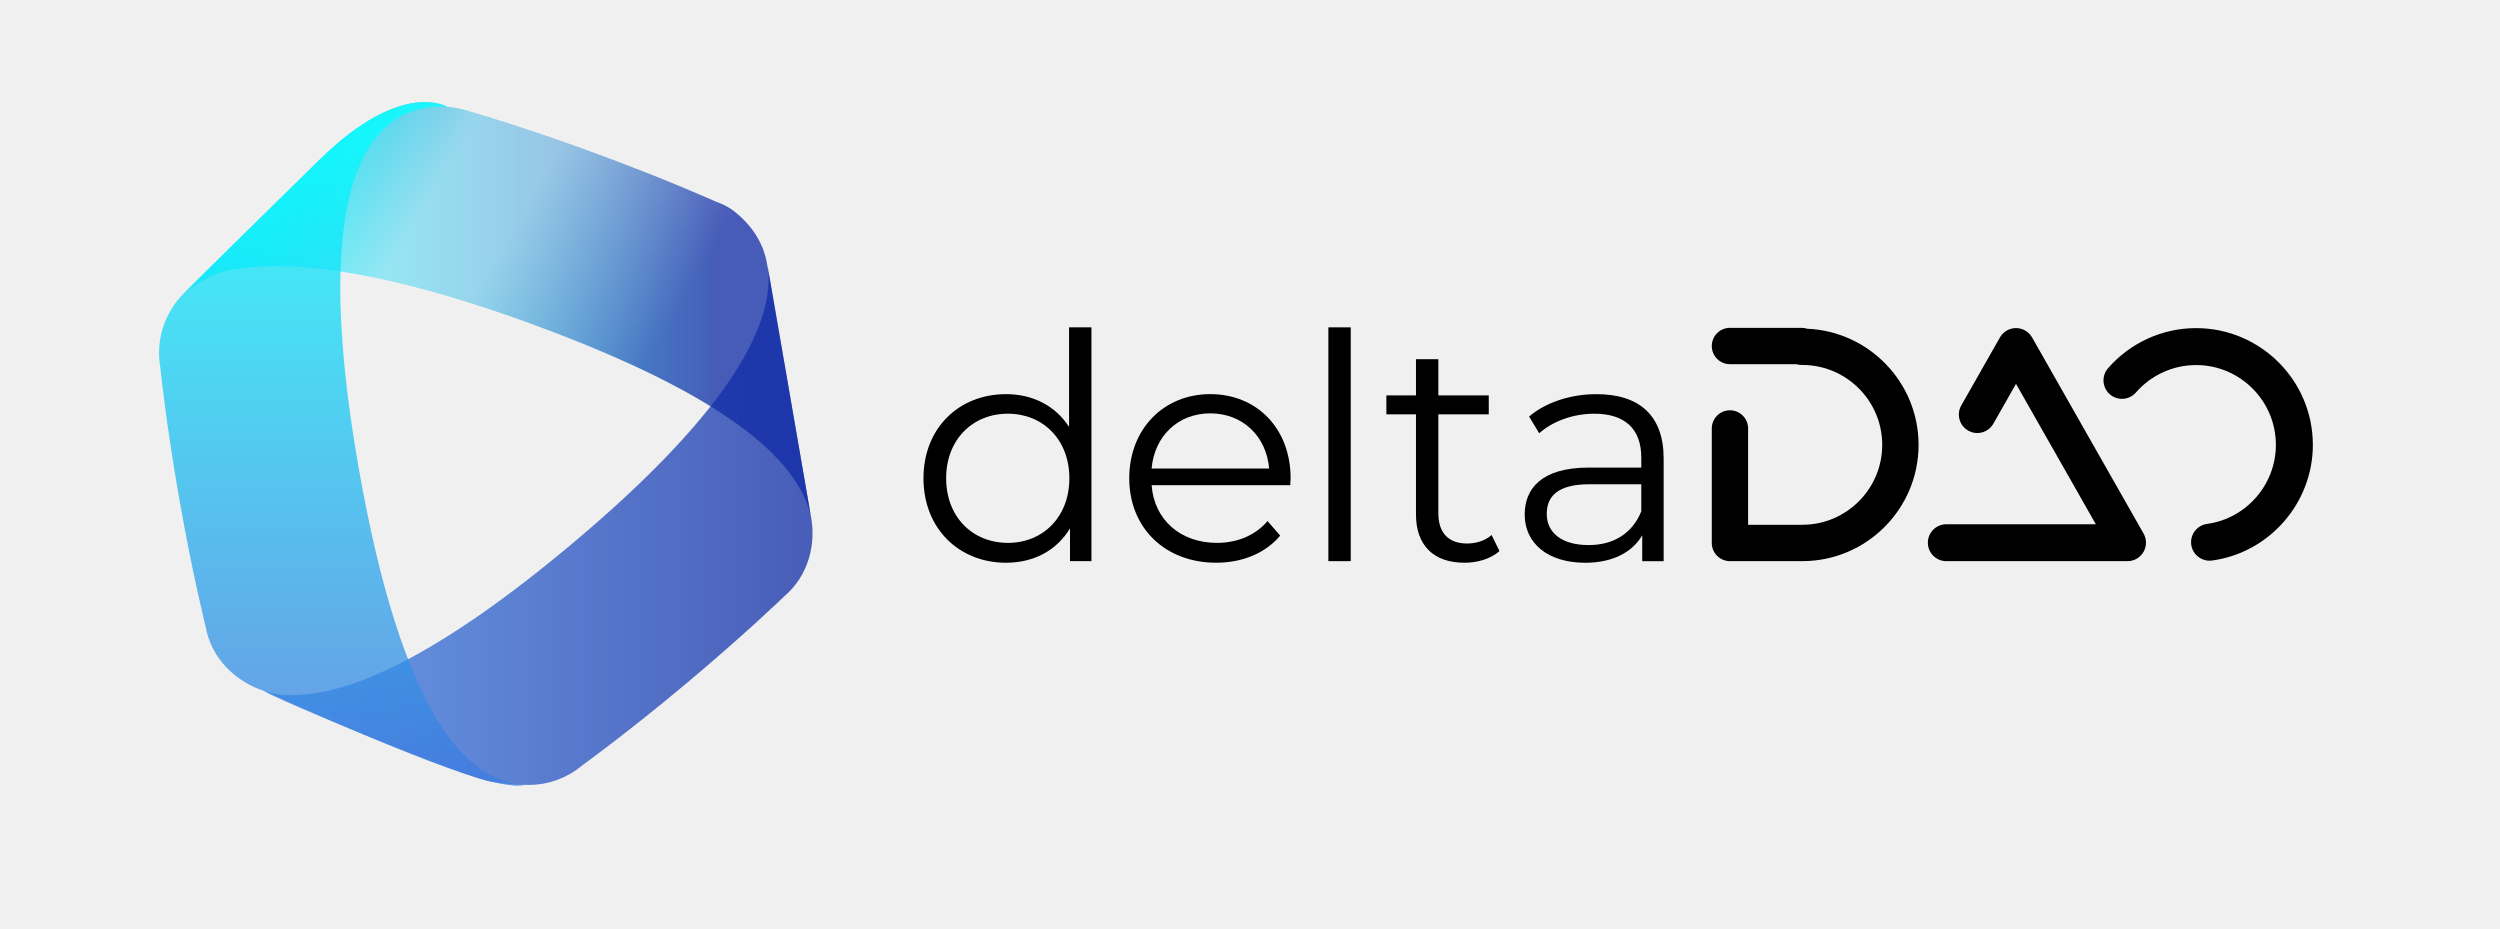
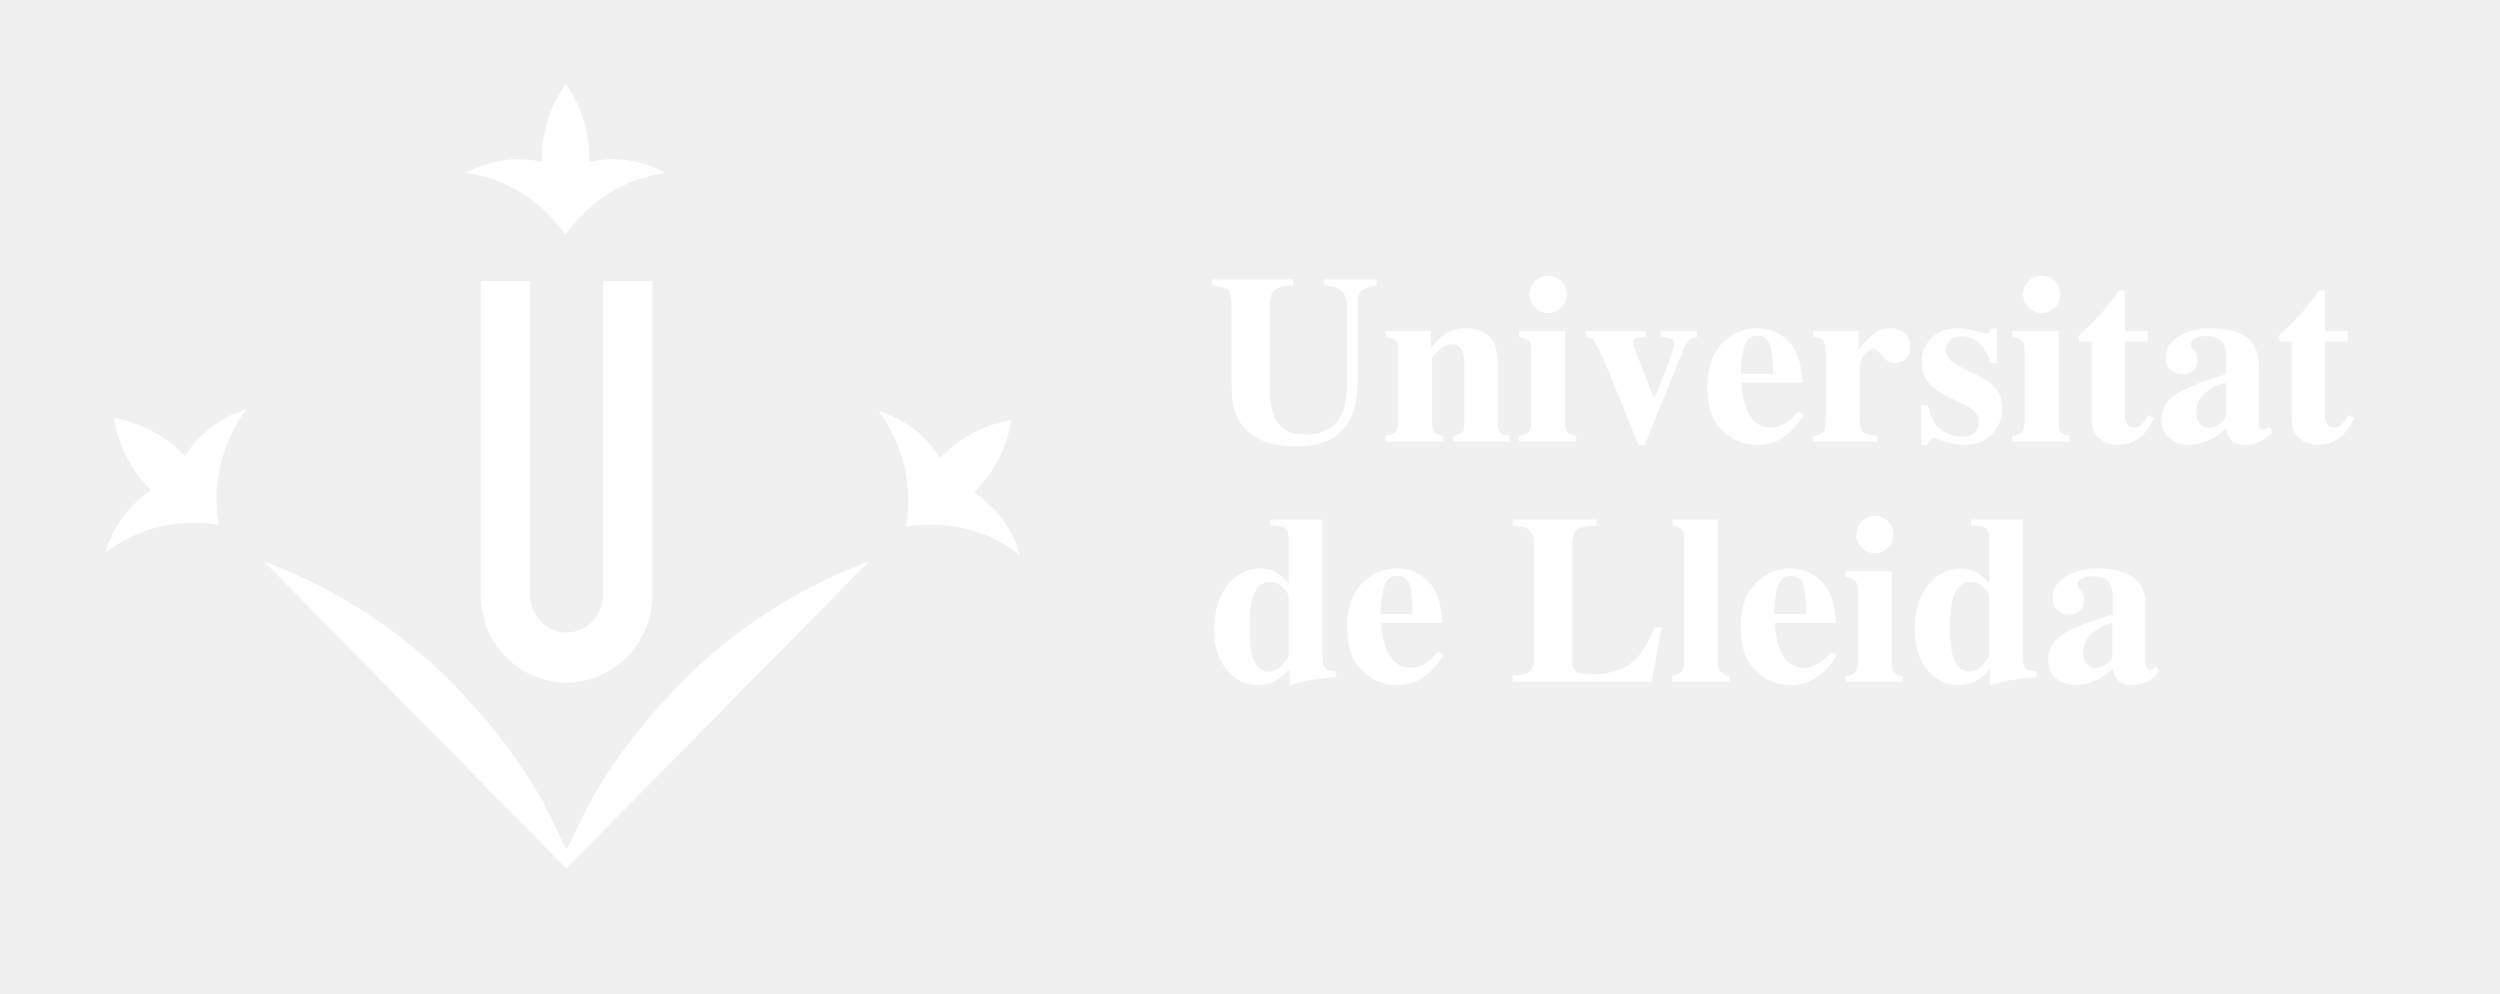
- <svg xmlns="http://www.w3.org/2000/svg" version="1.1" id="Ebene_1" x="0px" y="0px" viewBox="0 0 1204.52 447.18" style="enable-background:new 0 0 1204.52 447.18;" xml:space="preserve">
-   <style type="text/css">
- 	.st0{opacity:0.75;fill:url(#SVGID_1_);}
- 	.st1{opacity:0.75;fill:url(#SVGID_00000063627207481992702060000005441389868254190467_);}
- 	.st2{opacity:0.5;fill:url(#SVGID_00000083779645730610847160000012935884762546629514_);}
- 	.st3{opacity:0.75;fill:url(#SVGID_00000088817993065281274520000002352334608233303472_);}
- </style>
-   <g class="text">
-     <path d="M525.86,157.72v112.65h-10.32v-15.79c-6.53,10.78-17.61,16.55-30.82,16.55c-22.77,0-39.78-16.55-39.78-40.69   c0-24.14,17-40.54,39.78-40.54c12.75,0,23.68,5.47,30.37,15.79v-47.98H525.86z M515.23,230.44c0-18.67-12.75-31.12-29.61-31.12   c-17,0-29.76,12.45-29.76,31.12c0,18.67,12.75,31.12,29.76,31.12C502.47,261.57,515.23,249.12,515.23,230.44z" />
-     <path d="M621.66,233.78h-66.8c1.21,16.7,13.97,27.78,31.43,27.78c9.72,0,18.37-3.49,24.44-10.48l6.07,6.98   c-7.14,8.5-18.22,13.06-30.82,13.06c-24.9,0-41.9-17-41.9-40.69c0-23.68,16.55-40.54,39.02-40.54s38.72,16.55,38.72,40.54   C621.81,231.35,621.66,232.57,621.66,233.78z M554.85,225.73h56.63c-1.37-15.64-12.75-26.57-28.39-26.57   C567.61,199.16,556.22,210.1,554.85,225.73z" />
-     <path d="M640.02,157.72h10.78v112.65h-10.78V157.72z" />
-     <path d="M722.46,265.51c-4.25,3.8-10.63,5.62-16.85,5.62c-15.03,0-23.38-8.5-23.38-23.23v-48.28h-14.27v-9.11h14.27v-17.46h10.78   v17.46h24.29v9.11h-24.29v47.67c0,9.41,4.86,14.58,13.82,14.58c4.4,0,8.81-1.37,11.84-4.1L722.46,265.51z" />
-     <path d="M801.56,220.88v49.5h-10.32v-12.45c-4.86,8.2-14.27,13.21-27.48,13.21c-18.07,0-29.15-9.41-29.15-23.23   c0-12.3,7.89-22.62,30.82-22.62h25.35v-4.86c0-13.66-7.74-21.1-22.62-21.1c-10.32,0-20.04,3.64-26.57,9.41l-4.86-8.05   c8.05-6.83,19.89-10.78,32.49-10.78C789.87,189.9,801.56,200.23,801.56,220.88z M790.78,246.38v-13.06h-25.05   c-15.49,0-20.5,6.07-20.5,14.27c0,9.26,7.44,15.03,20.19,15.03C777.57,262.63,786.53,256.86,790.78,246.38z" />
+ <svg xmlns="http://www.w3.org/2000/svg" width="702.186" height="278.986" viewBox="0 0 526.64 209.24">
+   <g fill-rule="evenodd">
+     <path d="M270.16 140.02c.873-.971 1.31-1.654 1.31-2.05v-12.303c0-.412-.37-1.02-1.112-1.828-.74-.807-1.721-1.21-2.94-1.21-1.795 0-3.013 1.243-3.656 3.73-.346 1.334-.518 3.22-.518 5.657 0 2.602.164 4.562.494 5.88.609 2.388 1.777 3.581 3.508 3.581 1.087 0 2.058-.485 2.915-1.457zm-11.536-16.799c1.91-2.322 4.199-3.483 6.868-3.483 1.334 0 2.52.33 3.557.988.642.395 1.45 1.104 2.421 2.125v-9.264c0-1.268-.247-2.05-.741-2.347-.494-.313-1.516-.502-3.063-.569v-1.235h10.894v29.102c0 1.054.198 1.787.593 2.198.395.396 1.169.643 2.322.741v1.162c-2.833.28-4.661.494-5.484.642-.824.132-2.273.486-4.348 1.062v-3.335c-.956.988-1.828 1.722-2.619 2.199a7.698 7.698 0 01-4.051 1.136c-2.47 0-4.62-1.045-6.448-3.137-1.828-2.091-2.742-4.933-2.742-8.523 0-4.002.946-7.156 2.84-9.462zM286.86 122.974c2.076-2.157 4.571-3.235 7.486-3.236 1.663 0 3.228.437 4.694 1.31 1.465.872 2.593 2.083 3.384 3.63.593 1.17 1.005 2.686 1.236 4.546.115.873.172 1.54.172 2.001h-12.895c.115 2.026.444 3.78.988 5.262.988 2.784 2.725 4.175 5.213 4.175 1.185 0 2.305-.37 3.36-1.112.642-.444 1.44-1.193 2.396-2.247l1.16.716c-1.564 2.57-3.376 4.356-5.434 5.36-1.334.643-2.866.964-4.595.964-2.487 0-4.817-.98-6.991-2.94-2.174-1.959-3.261-5.088-3.261-9.387 0-3.886 1.029-6.9 3.088-9.042zm10.747 6.374c-.033-2.98-.264-5.064-.692-6.25-.428-1.186-1.284-1.78-2.569-1.78-1.318 0-2.223.685-2.717 2.051-.478 1.367-.75 3.36-.816 5.979h6.794zM318.655 142.342c1.384-.05 2.372-.23 2.964-.543 1.005-.527 1.507-1.531 1.507-3.014v-24.482c0-1.482-.477-2.478-1.432-2.99-.56-.312-1.574-.51-3.04-.592v-1.285h17.69v1.285c-2.06.066-3.435.354-4.126.864-.676.511-1.013 1.771-1.013 3.78v23.89c0 1.12.288 1.86.864 2.222.593.363 1.738.544 3.434.544 3.047 0 5.6-.667 7.659-2.001 2.075-1.35 3.861-3.969 5.36-7.856h1.483l-2.05 11.463h-29.3v-1.285zM352.302 142.416c.89-.214 1.515-.493 1.878-.84.378-.362.567-1.103.568-2.223v-25.766c0-1.07-.173-1.77-.519-2.1-.346-.33-.988-.601-1.927-.816v-1.235h9.585v29.917c0 1.12.18 1.853.544 2.199.362.345 1.004.634 1.927.864v1.21h-12.056v-1.21zM369.768 122.974c2.075-2.157 4.57-3.235 7.485-3.236 1.663 0 3.228.437 4.694 1.31 1.465.872 2.593 2.083 3.385 3.63.592 1.17 1.004 2.686 1.235 4.546.115.873.172 1.54.173 2.001h-12.896c.115 2.026.444 3.78.988 5.262.988 2.784 2.725 4.175 5.213 4.175 1.186 0 2.305-.37 3.36-1.112.642-.444 1.44-1.193 2.396-2.247l1.161.716c-1.565 2.57-3.377 4.356-5.435 5.36-1.334.643-2.865.964-4.595.964-2.487 0-4.817-.98-6.991-2.94-2.174-1.959-3.261-5.088-3.261-9.387 0-3.886 1.03-6.9 3.088-9.042zm10.746 6.374c-.033-2.98-.264-5.064-.691-6.25-.429-1.186-1.285-1.78-2.57-1.78-1.318 0-2.223.685-2.717 2.051-.478 1.367-.75 3.36-.816 5.979h6.794zM392.175 109.832c.773-.774 1.703-1.16 2.791-1.162 1.07 0 1.984.388 2.742 1.162.774.758 1.16 1.68 1.162 2.766 0 1.087-.388 2.018-1.162 2.792a3.737 3.737 0 01-2.742 1.136c-1.087 0-2.018-.378-2.791-1.136-.758-.774-1.137-1.704-1.137-2.792 0-1.086.379-2.008 1.137-2.766zm-3.36 32.584c.89-.148 1.498-.37 1.828-.667.494-.444.741-1.243.741-2.396v-14.872c0-1.02-.173-1.712-.519-2.075-.346-.378-1.03-.659-2.05-.84v-1.235h9.709v19.22c0 1.104.164 1.812.494 2.124.329.314.946.56 1.852.741v1.21h-12.055v-1.21zM417.719 140.02c.872-.971 1.308-1.654 1.309-2.05v-12.303c0-.412-.37-1.02-1.112-1.828-.74-.807-1.721-1.21-2.94-1.21-1.795 0-3.013 1.243-3.656 3.73-.346 1.334-.518 3.22-.518 5.657 0 2.602.164 4.562.494 5.88.609 2.388 1.778 3.581 3.507 3.581 1.087 0 2.059-.485 2.916-1.457zm-11.537-16.799c1.91-2.322 4.199-3.483 6.868-3.483 1.334 0 2.52.33 3.557.988.642.395 1.449 1.104 2.42 2.125v-9.264c0-1.268-.246-2.05-.74-2.347-.494-.313-1.516-.502-3.063-.569v-1.235h10.894v29.102c0 1.054.198 1.787.593 2.198.395.396 1.169.643 2.322.741v1.162c-2.833.28-4.661.494-5.484.642-.824.132-2.273.486-4.348 1.062v-3.335c-.956.988-1.828 1.722-2.619 2.199a7.699 7.699 0 01-4.051 1.136c-2.47 0-4.62-1.045-6.448-3.137-1.828-2.091-2.742-4.933-2.742-8.523 0-4.002.946-7.156 2.841-9.462zM443.584 139.995c.395-.296.865-.757 1.408-1.383v-7.387c-1.35.33-2.537.849-3.557 1.557-1.73 1.202-2.594 2.734-2.594 4.595 0 1.104.247 1.943.74 2.52.511.56 1.08.84 1.706.84.823 0 1.588-.248 2.297-.742zm-8.82-6.497c2.19-1.334 5.625-2.676 10.302-4.027v-3.68c0-1.499-.321-2.602-.963-3.311-.626-.724-1.747-1.086-3.36-1.087-.907 0-1.655.173-2.248.519-.577.33-.865.75-.865 1.26 0 .197.033.363.1.494.065.132.163.272.296.42l.296.346c.23.28.412.593.544.938.148.33.222.684.222 1.063 0 .955-.321 1.697-.964 2.223-.626.511-1.359.766-2.198.766-.972 0-1.804-.288-2.496-.865-.675-.576-1.012-1.407-1.012-2.495 0-1.943.914-3.482 2.742-4.62 1.828-1.136 4.076-1.704 6.744-1.704 2.866 0 5.262.552 7.189 1.655 1.91 1.12 2.865 3.18 2.866 6.176v12.253c0 .363.09.676.271.94.198.246.412.37.643.37.197 0 .37-.033.518-.1.165-.08.412-.287.742-.617l.766 1.062c-.989 1.154-2.084 1.96-3.286 2.421a6.515 6.515 0 01-2.397.445c-1.499 0-2.593-.437-3.285-1.31-.396-.493-.684-1.226-.865-2.198-1.4 1.4-2.981 2.389-4.743 2.965a9.853 9.853 0 01-3.162.543c-1.384 0-2.677-.437-3.879-1.31-1.203-.889-1.803-2.264-1.803-4.125 0-2.273 1.095-4.076 3.286-5.41zM272.409 58.842v1.285c-1.96.066-3.27.37-3.928.914-.66.543-.988 1.787-.988 3.73v16.922c0 2.57.304 4.554.914 5.954 1.103 2.603 3.219 3.903 6.349 3.903 3.886 0 6.513-1.44 7.88-4.323.758-1.58 1.136-3.796 1.137-6.645V65.117c0-1.811-.338-3.055-1.013-3.73-.66-.692-1.96-1.112-3.903-1.26v-1.285h11.116v1.285c-1.614.313-2.684.7-3.211 1.16-.511.446-.766 1.483-.766 3.114v16.18c0 4.3-1.037 7.618-3.113 9.957-2.075 2.339-5.336 3.507-9.782 3.508-5.814 0-9.792-1.737-11.933-5.213-1.136-1.844-1.704-4.224-1.704-7.14V64.771c0-1.91-.256-3.112-.766-3.607-.494-.494-1.623-.84-3.385-1.037v-1.285h17.096zM291.851 91.822c.922-.115 1.597-.362 2.026-.741.444-.395.667-1.169.667-2.322V73.887c0-1.02-.182-1.729-.544-2.125-.346-.395-1.062-.658-2.149-.79v-1.236h9.585v3.632a10.283 10.283 0 013.064-3.014 7.508 7.508 0 014.15-1.21c2.174 0 3.854.56 5.04 1.68 1.201 1.12 1.802 3.088 1.803 5.904v12.229c0 1.136.189 1.87.568 2.198.395.33 1.045.552 1.952.667v1.21H306.13v-1.21c.906-.18 1.523-.428 1.853-.741.329-.312.493-1.02.494-2.124V76.703c0-1.153-.116-2.017-.346-2.594-.395-1.037-1.178-1.556-2.347-1.556-.873 0-1.68.321-2.42.963-.726.627-1.285 1.26-1.68 1.903v13.538c0 1.104.164 1.812.493 2.124.33.313.947.56 1.853.741v1.21h-12.179v-1.21zM323.349 59.237c.773-.773 1.704-1.16 2.791-1.16 1.07 0 1.985.387 2.743 1.16.773.759 1.16 1.68 1.16 2.767s-.387 2.018-1.16 2.792a3.737 3.737 0 01-2.743 1.136c-1.087 0-2.018-.378-2.791-1.136-.758-.774-1.137-1.704-1.137-2.792 0-1.087.379-2.008 1.137-2.767zm-3.36 32.585c.89-.148 1.498-.37 1.828-.667.494-.445.741-1.243.741-2.396V73.887c0-1.02-.173-1.712-.519-2.075-.345-.378-1.03-.659-2.05-.84v-1.236h9.709v19.22c0 1.105.164 1.813.494 2.125.329.313.946.56 1.853.741v1.21h-12.056v-1.21zM346.694 69.736v1.236c-.89.033-1.565.132-2.025.296-.445.166-.667.52-.667 1.063 0 .132.057.379.172.74.132.347.23.602.297.767l3.804 9.708h.396l3.409-8.646c.164-.412.295-.832.395-1.26.115-.428.172-.765.173-1.013 0-.708-.24-1.153-.716-1.334-.478-.198-1.17-.304-2.076-.321v-1.236h7.659v1.236c-.676.05-1.228.272-1.655.667-.429.379-.849 1.07-1.26 2.075l-8.153 20.035h-1.284l-6.078-14.995a97.504 97.504 0 00-1.26-2.965 45.124 45.124 0 00-1.26-2.693c-.461-.889-.823-1.449-1.086-1.68-.265-.23-.742-.378-1.433-.444v-1.236h12.648zM362.752 72.38c2.075-2.157 4.57-3.236 7.485-3.236 1.663 0 3.228.437 4.694 1.31 1.465.872 2.593 2.083 3.385 3.63.593 1.17 1.004 2.685 1.235 4.546.115.873.172 1.54.173 2.001h-12.896c.115 2.026.444 3.78.988 5.262.989 2.784 2.726 4.175 5.213 4.175 1.186 0 2.305-.37 3.36-1.111.642-.445 1.44-1.194 2.396-2.248l1.161.716c-1.565 2.57-3.377 4.356-5.435 5.36-1.334.643-2.865.964-4.595.964-2.487 0-4.817-.98-6.991-2.94-2.174-1.96-3.261-5.088-3.261-9.387 0-3.887 1.029-6.9 3.088-9.042zm10.746 6.374c-.033-2.981-.264-5.064-.691-6.25-.429-1.186-1.285-1.78-2.57-1.78-1.318 0-2.223.685-2.717 2.051-.478 1.368-.75 3.36-.815 5.979h6.793zM381.898 91.822c.971-.115 1.646-.345 2.025-.692.379-.345.585-1.012.618-2l.05-1.483v-13.76c0-1.054-.182-1.77-.544-2.15-.363-.378-1.08-.633-2.15-.765v-1.236h9.61v3.978c1.07-1.4 2.133-2.511 3.187-3.335 1.054-.823 2.272-1.235 3.657-1.235 1.037 0 1.967.338 2.791 1.013.84.659 1.26 1.63 1.26 2.915 0 .988-.296 1.803-.89 2.445-.576.643-1.333.964-2.272.964-1.07 0-2-.502-2.792-1.507-.774-1.004-1.317-1.506-1.63-1.507-.676 0-1.359.42-2.05 1.26-.676.823-1.013 2.01-1.013 3.557v9.56c0 1.68.238 2.735.716 3.163.494.412 1.465.684 2.915.815v1.21h-13.488v-1.21zM404.724 85.374h1.408c.495 2.421 1.416 4.134 2.767 5.139 1.35.988 2.734 1.482 4.15 1.482 1.301 0 2.256-.288 2.866-.865.61-.592.914-1.366.914-2.322 0-.905-.33-1.679-.988-2.322-.363-.346-.947-.717-1.754-1.112l-3.755-1.828c-1.976-.97-3.393-2.025-4.249-3.162-.873-1.136-1.31-2.478-1.31-4.027 0-1.96.684-3.647 2.051-5.064 1.367-1.433 3.277-2.15 5.731-2.15 1.07 0 2.207.182 3.41.544 1.202.346 1.95.519 2.248.519.411 0 .7-.082.864-.247.181-.18.33-.428.445-.741h1.112v7.312h-1.285c-.478-1.712-1.26-3.087-2.347-4.125-1.087-1.038-2.355-1.557-3.804-1.557-1.12 0-1.96.314-2.52.94-.544.625-.815 1.3-.815 2.025 0 .593.247 1.186.74 1.778.478.61 1.384 1.236 2.718 1.878l2.767 1.334c1.713.824 2.964 1.623 3.755 2.396 1.317 1.318 1.976 2.94 1.977 4.867 0 1.878-.684 3.632-2.05 5.262-1.352 1.614-3.385 2.42-6.103 2.421a9.772 9.772 0 01-2.05-.222c-.676-.132-1.516-.37-2.52-.717l-.865-.296a6.076 6.076 0 00-.592-.198 1.242 1.242 0 00-.272-.025c-.28 0-.528.116-.741.346-.198.215-.429.585-.692 1.112h-1.21v-8.375zM427.304 59.237c.773-.773 1.704-1.16 2.791-1.16 1.07 0 1.985.387 2.743 1.16.773.759 1.16 1.68 1.16 2.767s-.387 2.018-1.16 2.792a3.737 3.737 0 01-2.743 1.136c-1.087 0-2.018-.378-2.791-1.136-.758-.774-1.136-1.704-1.136-2.792 0-1.087.378-2.008 1.136-2.767zm-3.36 32.585c.89-.148 1.499-.37 1.828-.667.494-.445.741-1.243.741-2.396V73.887c0-1.02-.173-1.712-.518-2.075-.346-.378-1.03-.659-2.05-.84v-1.236h9.708v19.22c0 1.105.164 1.813.494 2.125.329.313.947.56 1.853.741v1.21h-12.056v-1.21zM438 71.96v-1.408c.445-.412.997-.897 1.656-1.458a39.164 39.164 0 002.47-2.495 41.883 41.883 0 004.175-5.41h1.285v8.547h4.817v2.224h-4.817v15.218c0 .709.107 1.301.321 1.779.33.74.873 1.111 1.63 1.111.66 0 1.21-.23 1.656-.692.445-.477.89-1.127 1.334-1.951l1.21.593c-.593 1.383-1.301 2.512-2.124 3.384-1.45 1.532-3.22 2.298-5.312 2.298-1.185 0-2.223-.223-3.112-.667-1.713-.856-2.57-2.413-2.57-4.67V71.96h-2.618zM467.423 89.401c.396-.296.865-.757 1.409-1.383V80.63c-1.351.33-2.537.849-3.558 1.556-1.73 1.203-2.594 2.735-2.594 4.595 0 1.105.247 1.945.741 2.52.51.56 1.079.84 1.705.84.823 0 1.589-.247 2.297-.74zm-8.819-6.497c2.19-1.334 5.624-2.676 10.302-4.027v-3.68c0-1.5-.321-2.602-.964-3.311-.626-.724-1.746-1.086-3.36-1.087-.906 0-1.655.173-2.248.519-.576.33-.864.75-.864 1.26 0 .197.032.362.099.494.065.132.164.271.296.42l.297.346c.23.28.411.592.543.938.148.33.222.684.222 1.063 0 .955-.32 1.696-.963 2.223-.626.511-1.359.766-2.199.766-.972 0-1.803-.288-2.495-.865-.675-.576-1.013-1.407-1.013-2.495 0-1.943.914-3.482 2.742-4.62 1.828-1.136 4.076-1.704 6.745-1.704 2.865 0 5.262.552 7.188 1.655 1.91 1.12 2.865 3.179 2.866 6.176v12.253c0 .363.09.676.272.939.198.247.411.37.642.37.198 0 .37-.032.519-.098.165-.082.411-.288.741-.618l.766 1.062c-.988 1.154-2.084 1.96-3.286 2.421a6.517 6.517 0 01-2.396.445c-1.5 0-2.594-.437-3.286-1.31-.395-.493-.684-1.226-.864-2.198-1.4 1.4-2.982 2.389-4.744 2.965a9.856 9.856 0 01-3.162.543c-1.383 0-2.676-.437-3.878-1.31-1.203-.889-1.804-2.264-1.804-4.125 0-2.273 1.095-4.076 3.286-5.41zM480.146 71.96v-1.408c.445-.412.996-.897 1.655-1.458a39.14 39.14 0 002.47-2.495 41.892 41.892 0 004.176-5.41h1.284v8.547h4.818v2.224h-4.818v15.218c0 .709.107 1.301.322 1.779.328.74.872 1.111 1.63 1.111.658 0 1.21-.23 1.655-.692.445-.477.89-1.127 1.334-1.951l1.21.593c-.592 1.383-1.3 2.512-2.124 3.384-1.45 1.532-3.22 2.298-5.311 2.298-1.186 0-2.224-.223-3.113-.667-1.713-.856-2.57-2.413-2.57-4.67V71.96h-2.618zM119.456 133.256c-4.302 0-7.79-3.547-7.79-7.922l.004-66.122h-10.393v66.144c0 10.156 8.057 18.377 18.025 18.461 9.968-.084 18.115-8.305 18.115-18.46V59.211h-10.394l.004 66.122c0 4.375-3.488 7.922-7.79 7.922h.219z" fill="#ffffff" />
+     <path d="M119.276 182.95l63.732-64.594s-21.174 6.702-39.544 25.524c-18.37 18.821-21.454 30.656-24.119 35.077-2.664-4.42-5.748-16.256-24.118-35.077-18.37-18.822-39.543-25.524-39.543-25.524l63.592 64.593zM119.105 49.452c-4.868-6.93-12.276-11.81-20.96-13.033a22.527 22.527 0 0111.042-2.876c1.712 0 3.332.175 4.937.538-.004-.195 0-.343 0-.538a27.549 27.549 0 015.036-15.907c3.157 4.481 5.015 9.973 5.015 15.907 0 .195.004.343 0 .538a22.158 22.158 0 014.937-.538c4.003 0 7.766 1.043 11.041 2.876-8.683 1.224-16.18 6.104-21.048 13.033zM46.057 110.58c-8.262-1.4-16.894.477-23.884 5.855a23.286 23.286 0 015.806-9.973 22.63 22.63 0 013.866-3.17c-.138-.134-.238-.242-.374-.38-4.126-4.196-6.617-9.43-7.501-14.868 5.349.898 10.482 3.446 14.608 7.641.136.138.242.24.374.38.883-1.41 1.906-2.699 3.117-3.93a22.746 22.746 0 019.808-5.905c-5.29 7.109-7.197 15.95-5.82 24.35zM190.89 110.943c1.377-8.4-.469-17.178-5.758-24.286a22.747 22.747 0 019.808 5.904 22.866 22.866 0 013.117 3.931c.132-.14.238-.242.374-.38a26.634 26.634 0 0114.622-7.627 27.384 27.384 0 01-7.515 14.854c-.136.138-.236.245-.374.38a22.61 22.61 0 013.865 3.17 23.293 23.293 0 015.807 9.972c-6.99-5.378-15.685-7.317-23.946-5.918z" fill="#ffffff" />
  </g>
-   <g>
-     <path class="text" d="M868.04,270.36H833.5c-4.83,0-8.75-3.92-8.75-8.75v-55.18c0-4.83,3.92-8.75,8.75-8.75s8.75,3.92,8.75,8.75v46.43h25.16   c0.28-0.02,0.57-0.03,0.86-0.02h0.1c21.23,0,38.5-17.27,38.5-38.5s-17.27-38.5-38.5-38.5h-0.34c-0.9,0-1.76-0.13-2.57-0.38H833.5   c-4.83,0-8.75-3.92-8.75-8.75c0-4.83,3.92-8.75,8.75-8.75h34.53c0.95,0,1.87,0.15,2.73,0.43c29.78,1.26,53.62,25.88,53.62,55.96   c0,30.8-24.99,55.87-55.75,56.01C868.44,270.35,868.24,270.36,868.04,270.36z" />
-   </g>
-   <g>
-     <path class="text" d="M1025.06,270.37h-87.31c-4.91,0-8.89-3.98-8.89-8.89s3.98-8.89,8.89-8.89h72.04l-38.46-67.65l-10.92,19.2   c-2.43,4.27-7.85,5.76-12.12,3.33c-4.27-2.43-5.76-7.85-3.33-12.12l18.64-32.79c1.58-2.78,4.53-4.49,7.73-4.49l0,0   c3.2,0,6.15,1.72,7.73,4.49l53.73,94.51c1.56,2.75,1.55,6.13-0.04,8.86C1031.15,268.68,1028.23,270.37,1025.06,270.37z" />
-   </g>
-   <g>
-     <path class="text" d="M1064.57,270.15c-4.38,0-8.2-3.23-8.81-7.69c-0.67-4.87,2.74-9.36,7.61-10.03c18.91-2.6,33.17-18.97,33.17-38.09   c0-21.2-17.24-38.45-38.44-38.45c-11.11,0-21.68,4.82-29,13.22c-3.23,3.71-8.85,4.1-12.56,0.87c-3.71-3.23-4.1-8.85-0.87-12.56   c10.7-12.29,26.16-19.33,42.43-19.33c31.02,0,56.25,25.24,56.25,56.25c0,27.97-20.87,51.93-48.55,55.73   C1065.39,270.12,1064.98,270.15,1064.57,270.15z" />
-   </g>
-   <linearGradient id="SVGID_1_" gradientUnits="userSpaceOnUse" x1="127.157" y1="252.941" x2="391.489" y2="252.941">
-     <stop offset="0.071" style="stop-color:#3C7CE1" />
-     <stop offset="1" style="stop-color:#102CA5" />
-   </linearGradient>
-   <path class="st0" d="M144.8,334.71c26.64-1.44,67.62-19.86,129.95-72c80.22-67.11,99.09-109.16,95.05-135.01l20.73,120.12  c2.98,13.92-0.89,29.65-12.87,39.68c0,0-18.63,18.06-47.35,42.09c-28.72,24.03-49.79,39.17-49.79,39.17  c-8.26,6.91-18.21,9.85-27.78,9.37c0,0-2.97,0.27-15.59-1.42c-12.61-1.69-106.12-40.62-110-43.84l0,0c0,0,4.87,1.54,8.64,1.89  C140.69,335.2,144.8,334.71,144.8,334.71" />
-   <linearGradient id="SVGID_00000111170884752008041960000012685730740899755698_" gradientUnits="userSpaceOnUse" x1="89.04" y1="148.509" x2="390.53" y2="148.509">
-     <stop offset="0.132" style="stop-color:#00FFFF" />
-     <stop offset="0.857" style="stop-color:#0F2AA5" />
-   </linearGradient>
-   <path style="opacity:0.75;fill:url(#SVGID_00000111170884752008041960000012685730740899755698_);" d="M369.67,127.75  c-1.84-11.75-8.53-20.26-16.55-26.44l0.47,0.36c-2.94-2.25-5.75-3.47-8.94-4.63c0,0-23.65-10.67-58.82-23.53  S225.7,53.54,225.7,53.54c-3.39-1.1-6.79-1.77-10.15-2.03c0,0-21.69-13.58-61.22,25.08s-65.29,64.23-65.29,64.23  s10.97-8.32,19.34-10.15c26.15-5.72,70.68-2.8,147.26,25.2c75.72,27.69,112.32,53.1,127.2,75.43c0,0,5.16,7.07,7.69,16.52  L369.67,127.75" />
-   <linearGradient id="SVGID_00000059304633252660715330000006131065055516812420_" gradientUnits="userSpaceOnUse" x1="130.641" y1="68.766" x2="403.091" y2="226.065">
-     <stop offset="0.073" style="stop-color:#FFFFFF;stop-opacity:0" />
-     <stop offset="0.25" style="stop-color:#FFFFFF;stop-opacity:0.9" />
-     <stop offset="0.385" style="stop-color:#FFFFFF;stop-opacity:0.9" />
-     <stop offset="0.667" style="stop-color:#FFFFFF;stop-opacity:0" />
-     <stop offset="0.9" style="stop-color:#FFFFFF;stop-opacity:0" />
-   </linearGradient>
-   <path style="opacity:0.5;fill:url(#SVGID_00000059304633252660715330000006131065055516812420_);" d="M369.67,127.75  c-1.84-11.75-8.53-20.26-16.55-26.44l0.47,0.36c-2.94-2.25-5.75-3.47-8.94-4.63c0,0-23.65-10.67-58.82-23.53  S225.7,53.54,225.7,53.54c-3.39-1.1-6.79-1.77-10.15-2.03c0,0-21.69-13.58-61.22,25.08s-65.29,64.23-65.29,64.23  s10.97-8.32,19.34-10.15c26.15-5.72,70.68-2.8,147.26,25.2c75.72,27.69,112.32,53.1,127.2,75.43c0,0,5.16,7.07,7.69,16.52  L369.67,127.75" />
-   <linearGradient id="SVGID_00000109031026389605093110000014290038402521784476_" gradientUnits="userSpaceOnUse" x1="164.691" y1="378.53" x2="164.691" y2="49.198">
-     <stop offset="0.033" style="stop-color:#3C7CE1" />
-     <stop offset="0.961" style="stop-color:#00FFFF" />
-   </linearGradient>
-   <path style="opacity:0.75;fill:url(#SVGID_00000109031026389605093110000014290038402521784476_);" d="M127.15,332.88  c-13.49-4.42-25.38-15.49-28.09-31.02c0,0-6.33-25.16-12.78-62.05c-6.45-36.89-9.03-62.7-9.03-62.7  c-2.44-13.98,2.59-27.24,11.59-36.08l0.2-0.19c0,0,25.76-25.57,65.29-64.23s61.22-25.08,61.22-25.08l0.22,0.02  c-33.47-2.44-68.56,27.42-43.07,173.23c20.94,119.8,52.1,151.96,80.04,153.37l0,0c0,0-3.21,1.53-15.59-1.42  C206.99,369.51,127.15,332.88,127.15,332.88z" />
</svg>
